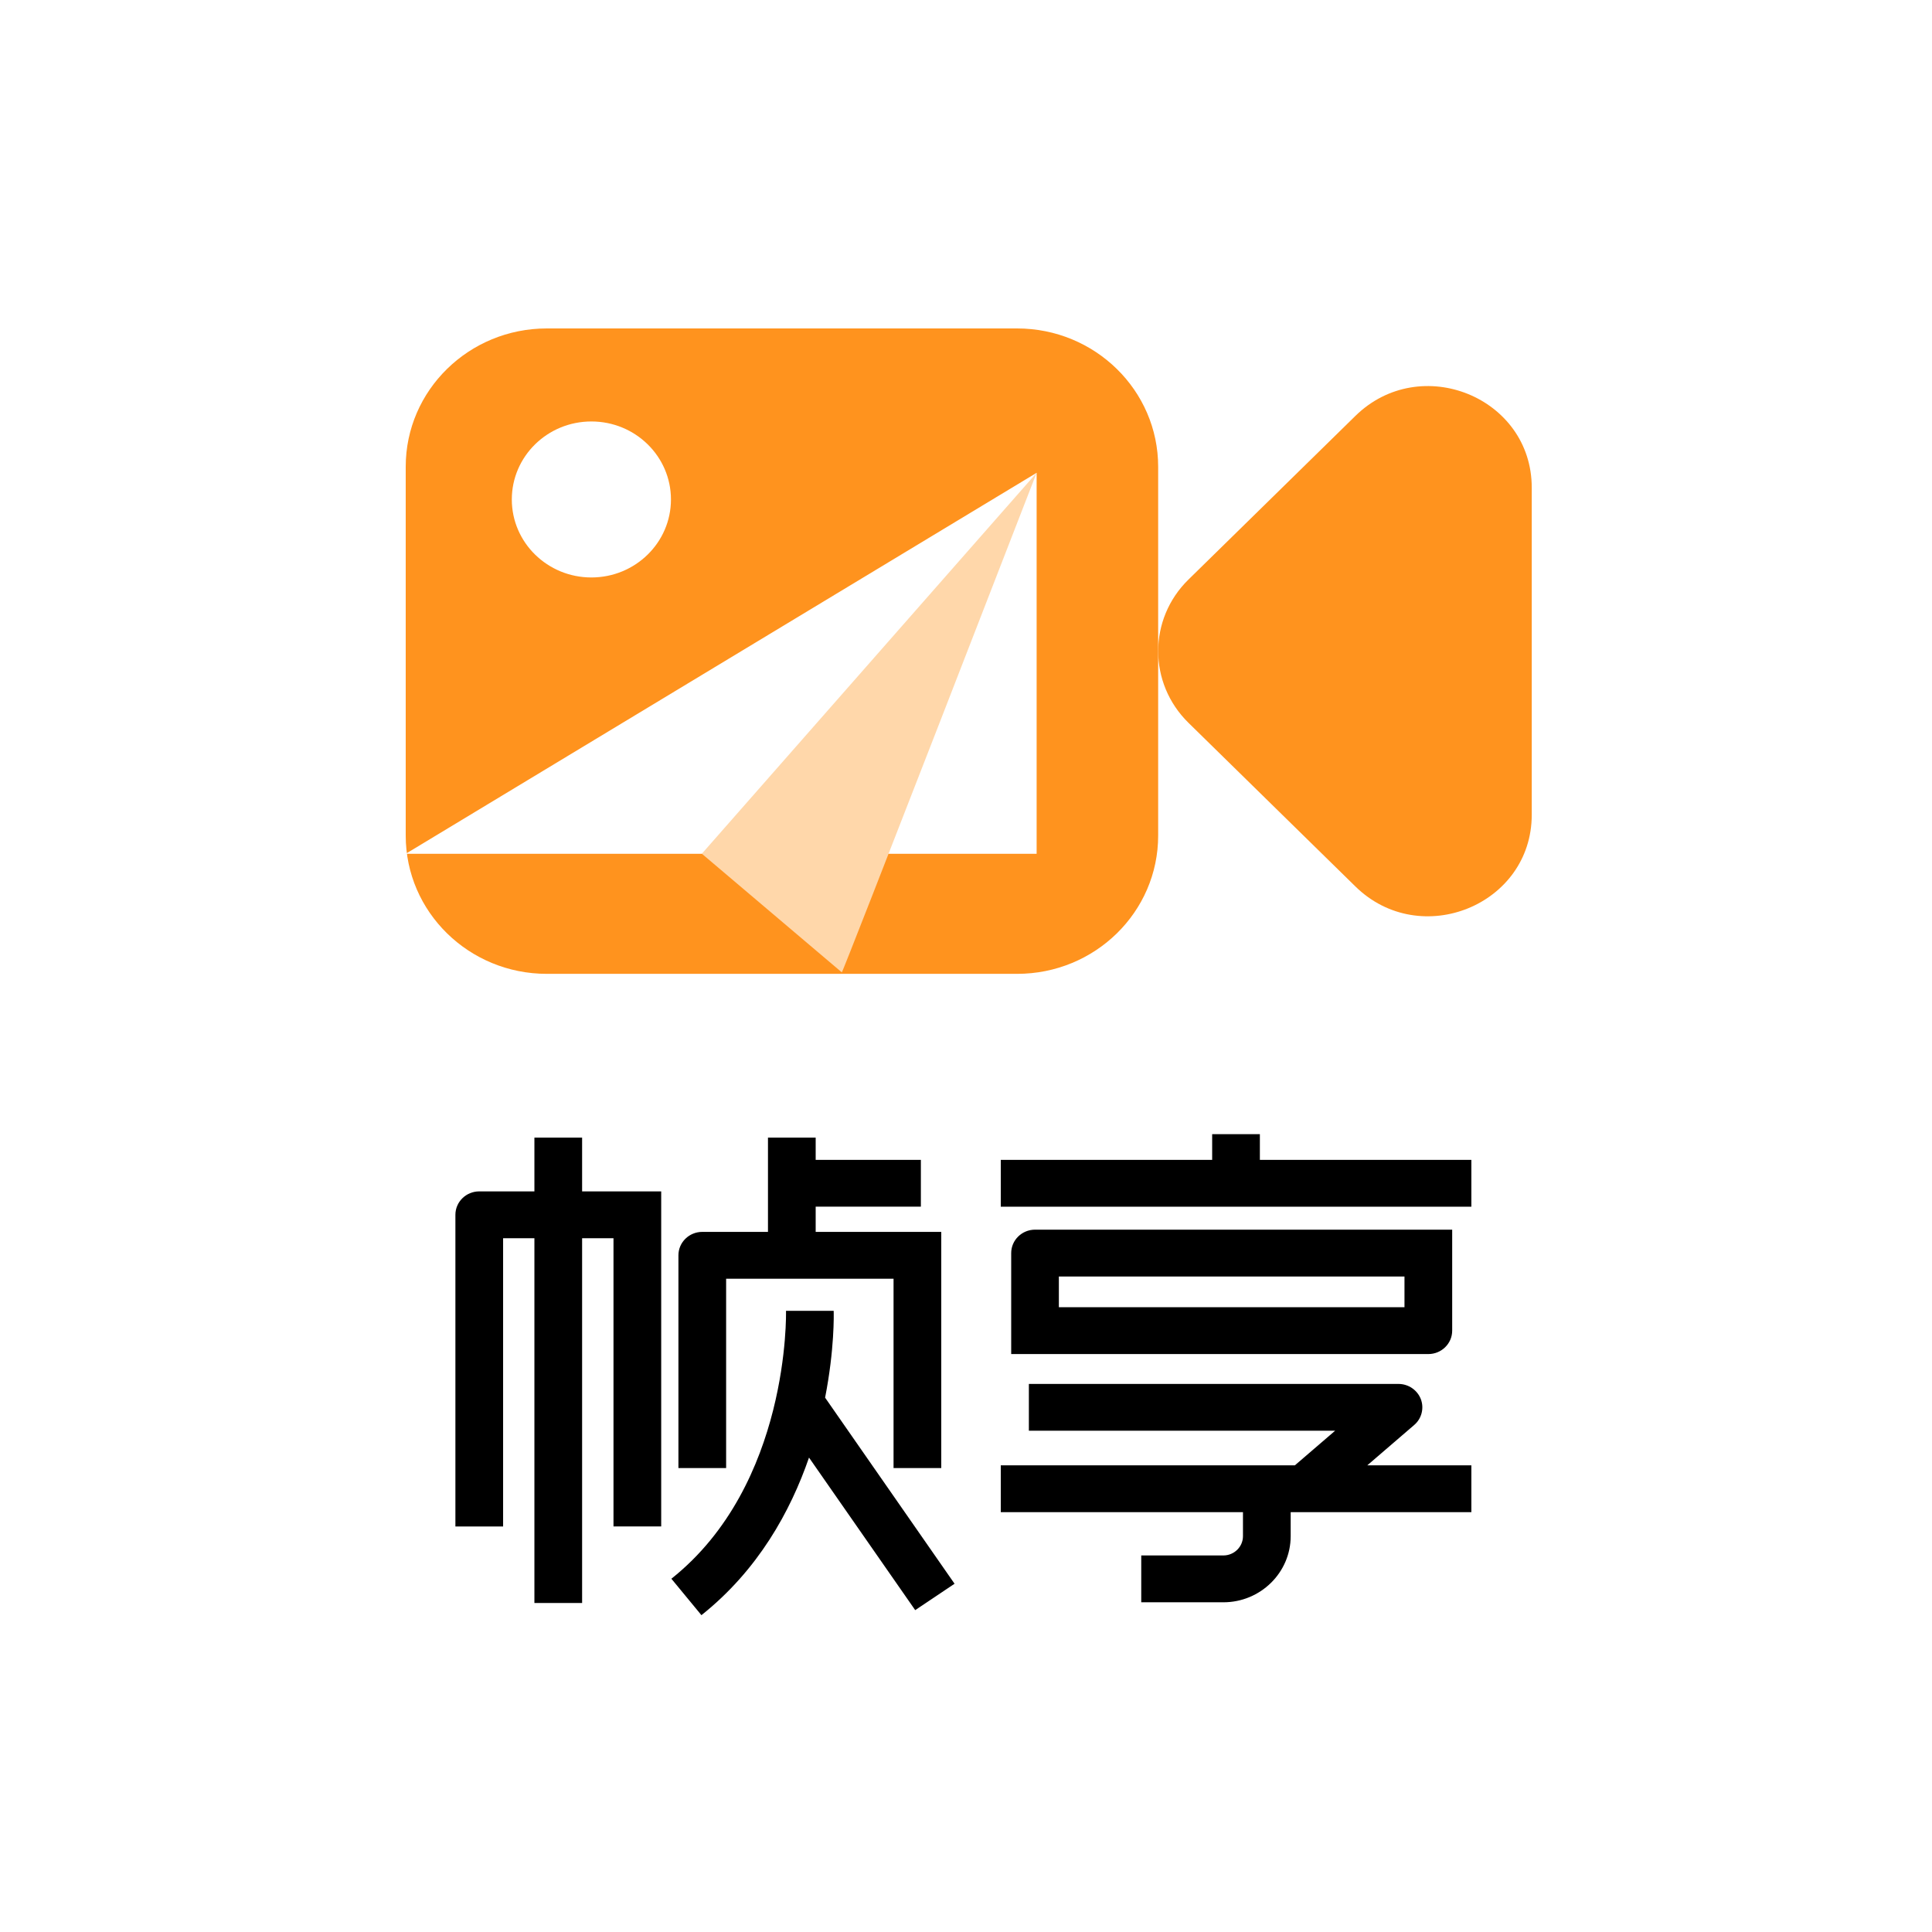
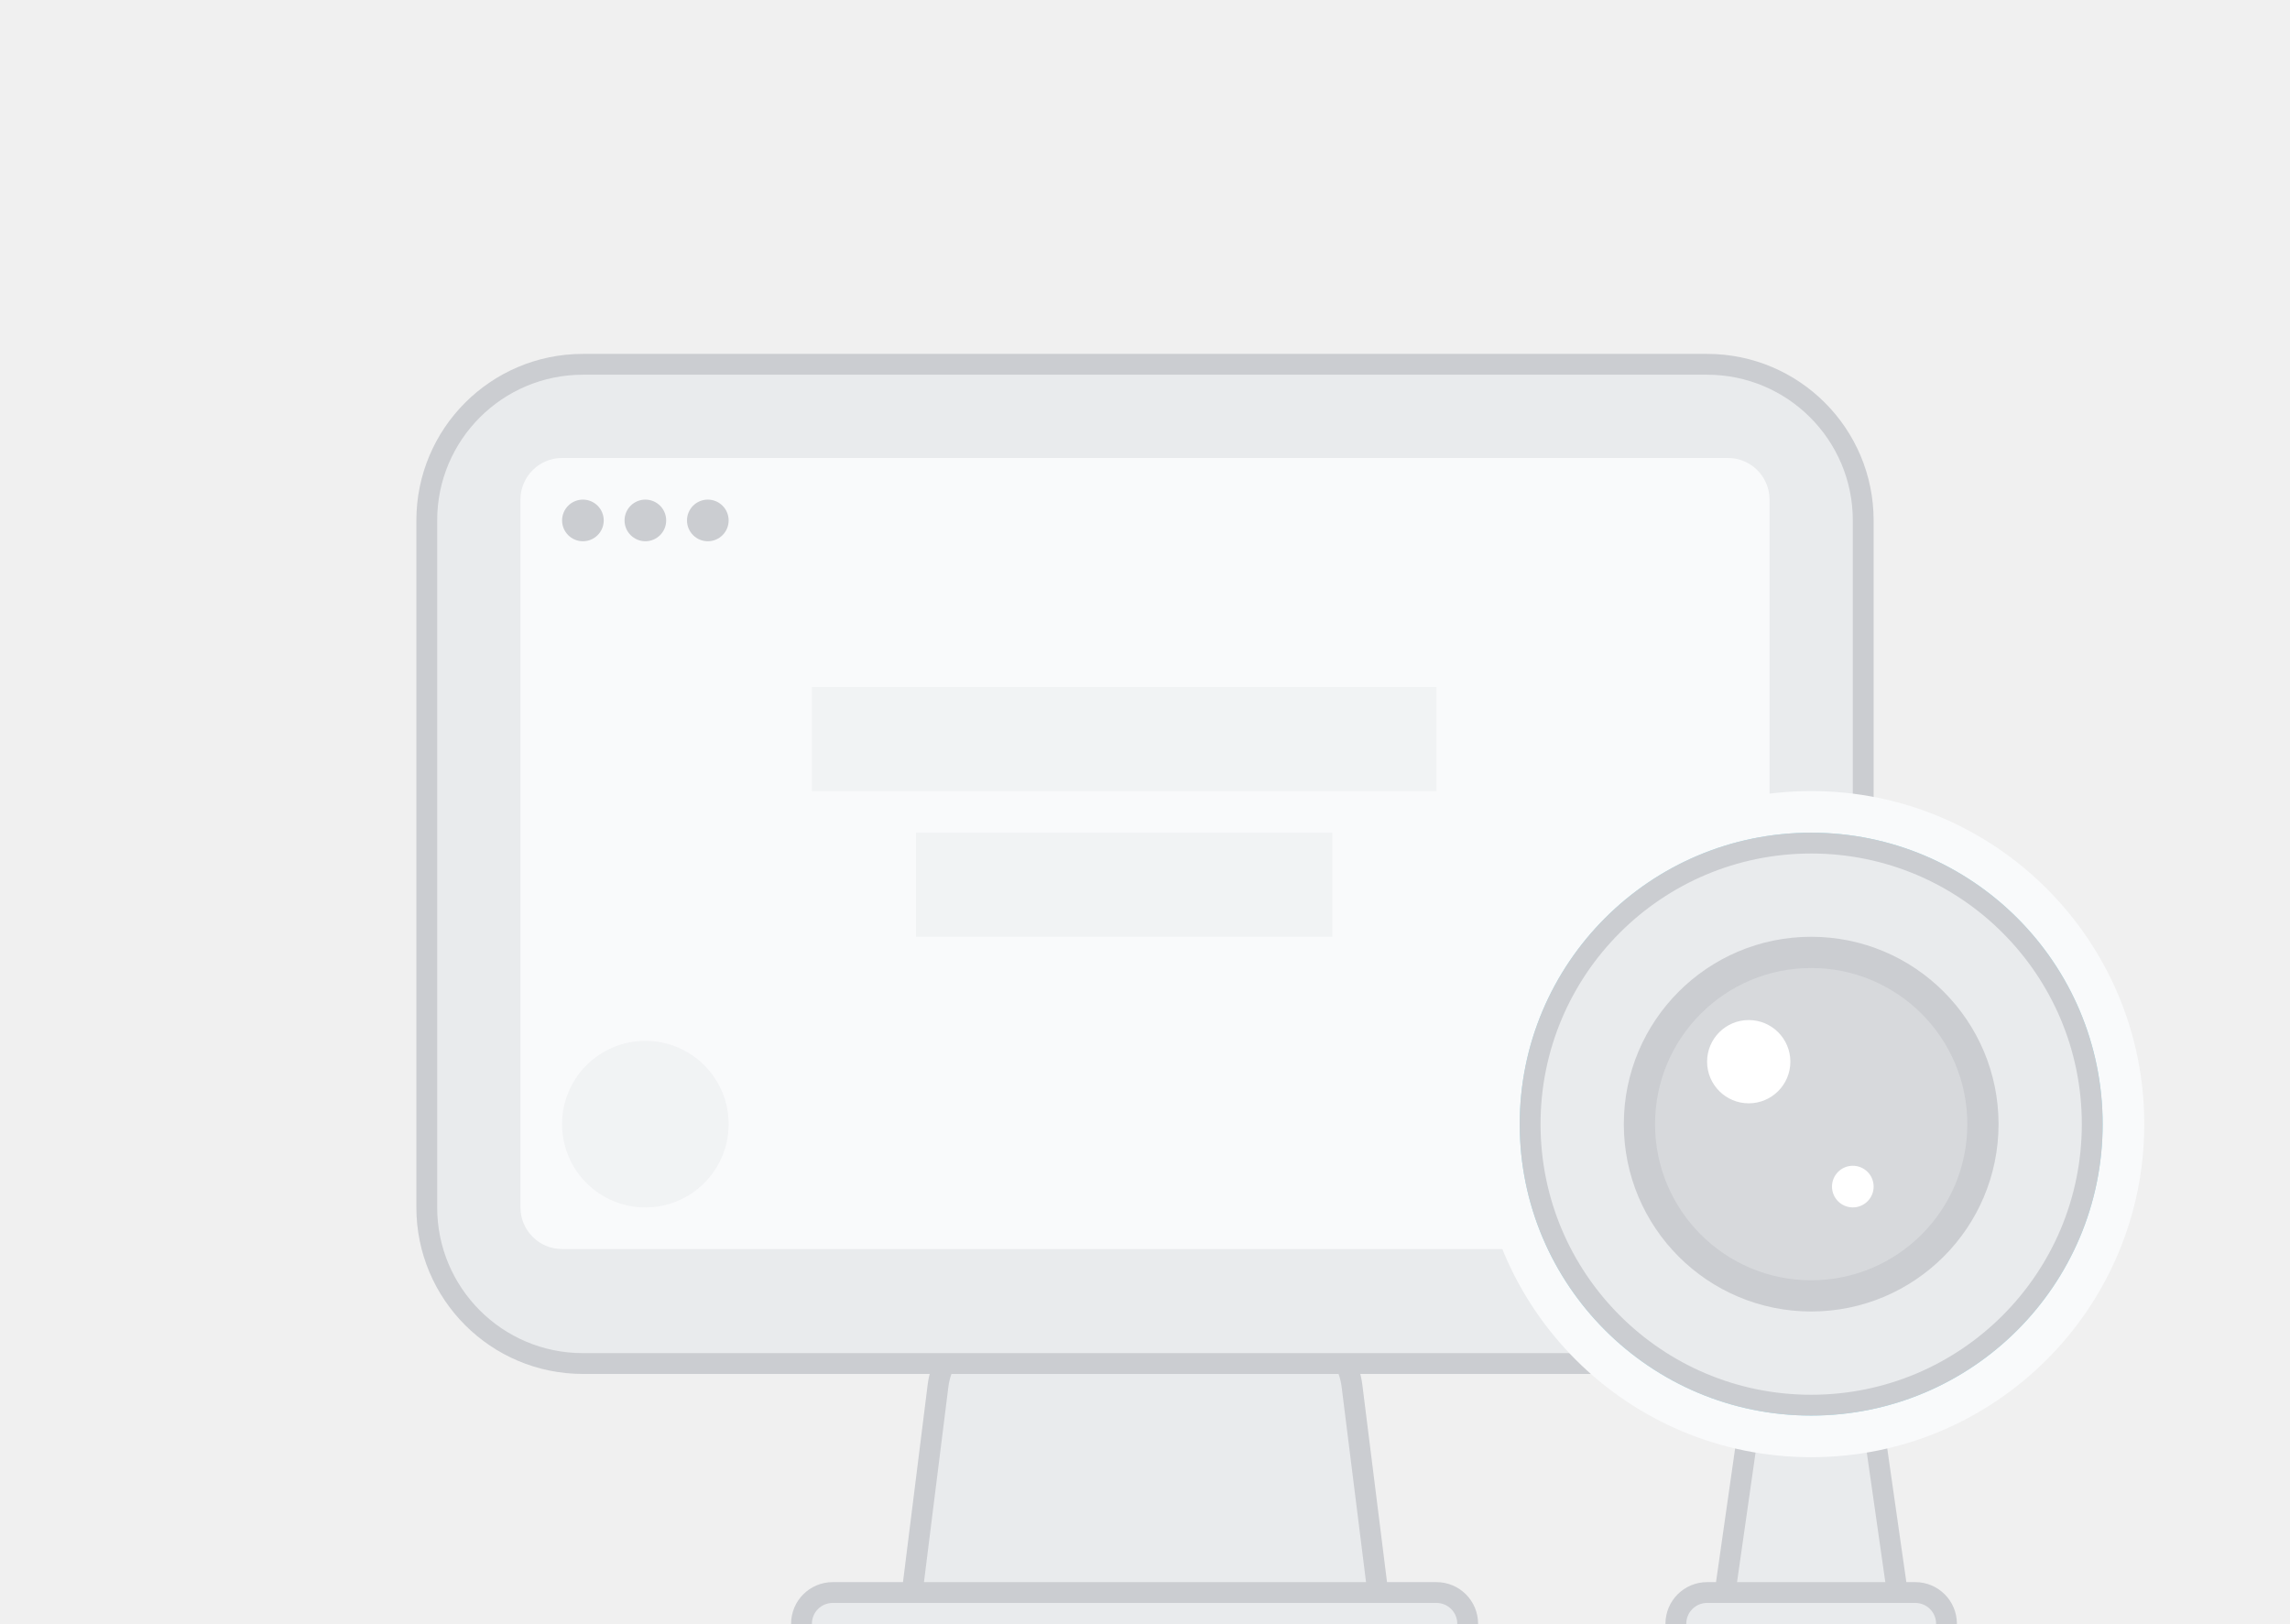
- <svg xmlns="http://www.w3.org/2000/svg" width="140" height="140" viewBox="0 0 140 140" fill="none">
-   <rect width="140" height="140" fill="white" />
-   <path d="M73.701 70.569H39.625C33.979 70.569 29.4 66.085 29.4 60.55V33.819C29.4 28.284 33.979 23.8 39.625 23.8H73.701C79.346 23.8 83.925 28.289 83.925 33.824V60.55C83.925 66.085 79.351 70.569 73.701 70.569Z" fill="#FF931E" />
-   <path d="M86.121 41.996L98.215 30.14C102.933 25.515 110.996 28.793 110.996 35.331V59.043C110.996 65.581 102.928 68.859 98.215 64.234L86.121 52.378C83.195 49.509 83.195 44.86 86.121 41.996Z" fill="#FF931E" />
-   <path d="M29.4 61.869L75.118 34.262V61.869H29.4Z" fill="white" />
-   <path d="M75.118 34.262L50.858 61.864L61.001 70.461C61.049 70.555 75.118 34.262 75.118 34.262Z" fill="#FFD7AA" />
-   <path d="M42.854 41.845C46.038 41.845 48.62 39.315 48.62 36.193C48.62 33.071 46.038 30.541 42.854 30.541C39.669 30.541 37.088 33.071 37.088 36.193C37.088 39.315 39.669 41.845 42.854 41.845Z" fill="white" />
-   <path d="M47.913 86.332V110.613H44.456V89.726H42.182V116.159H38.725V89.726H36.457V110.616H33V88.029C33 87.092 33.775 86.332 34.729 86.332H38.725V82.435H42.182V86.332H47.913ZM59.107 89.267V87.439H66.73V84.048H59.107V82.435H55.65V89.267H50.89C49.935 89.267 49.161 90.027 49.161 90.964V106.382H52.618V92.66H64.75V106.382H68.207V89.267H59.107ZM59.79 101.279C60.477 97.77 60.421 95.233 60.411 94.986H56.957C56.961 95.108 57.242 107.576 48.651 114.401L50.828 117.041C54.928 113.779 57.278 109.526 58.624 105.622L66.319 116.676L69.171 114.764L59.79 101.279ZM91.295 84.048V82.185H87.838V84.048H72.52V87.442H106.62V84.048H91.295ZM105.231 96.423V89.106H75.004C74.05 89.106 73.275 89.867 73.275 90.803V98.12H103.503C104.457 98.12 105.231 97.36 105.231 96.423ZM76.729 92.5H101.774V94.726H76.729V92.5ZM99.079 106.184L102.48 103.258C103.019 102.796 103.209 102.049 102.96 101.388C102.705 100.728 102.062 100.285 101.34 100.285H74.556V103.675H96.749L93.831 106.184H72.52V109.577H90.07V111.319C90.07 112.086 89.43 112.714 88.649 112.714H82.699V116.108H88.649C91.335 116.108 93.527 113.959 93.527 111.319V109.577H106.62V106.184H99.079Z" fill="black" />
+ <svg xmlns="http://www.w3.org/2000/svg" width="110" height="78" viewBox="0 0 110 78" fill="none">
+   <path d="M48.531 63.5H61.469C63.234 63.5 64.723 64.814 64.942 66.566L66.434 78.5H43.566L45.058 66.566C45.277 64.814 46.766 63.5 48.531 63.5Z" fill="#E9EBED" stroke="#CBCDD1" />
+   <rect x="20.5" y="17.5" width="69" height="48" rx="7.5" fill="#E9EBED" stroke="#CBCDD1" />
+   <rect x="25" y="22" width="60" height="38" rx="2" fill="#F9FAFB" />
+   <rect opacity="0.5" x="39" y="33" width="30" height="5" fill="#E9EBED" />
+   <rect opacity="0.5" x="44" y="40" width="20" height="5" fill="#E9EBED" />
+   <rect x="38.5" y="76.5" width="32" height="3" rx="1.5" fill="#E9EBED" stroke="#CBCDD1" />
+   <circle cx="28" cy="25" r="1" fill="#CBCDD1" />
+   <circle cx="31" cy="25" r="1" fill="#CBCDD1" />
+   <circle cx="34" cy="25" r="1" fill="#CBCDD1" />
+   <circle opacity="0.5" cx="31" cy="54" r="4" fill="#E9EBED" />
+   <path d="M82.658 77.929L84.434 65.5H89.566L91.342 77.929C91.385 78.231 91.151 78.5 90.847 78.5H83.153C82.849 78.5 82.615 78.231 82.658 77.929Z" fill="#E9EBED" stroke="#CBCDD1" />
+   <rect x="80.5" y="76.5" width="13" height="3" rx="1.5" fill="#E9EBED" stroke="#CBCDD1" />
+   <circle cx="87" cy="54" r="15" fill="#9FE1EF" stroke="#F9FAFB" stroke-width="2" />
+   <circle cx="87" cy="54" r="13.5" fill="#E9EBED" stroke="#CBCDD1" />
+   <circle cx="87" cy="54" r="8.25" fill="#CBCDD1" fill-opacity="0.6" stroke="#CBCDD1" stroke-width="1.5" />
+   <circle cx="89" cy="57" r="1" fill="white" />
+   <circle cx="84" cy="51" r="2" fill="white" />
</svg>
